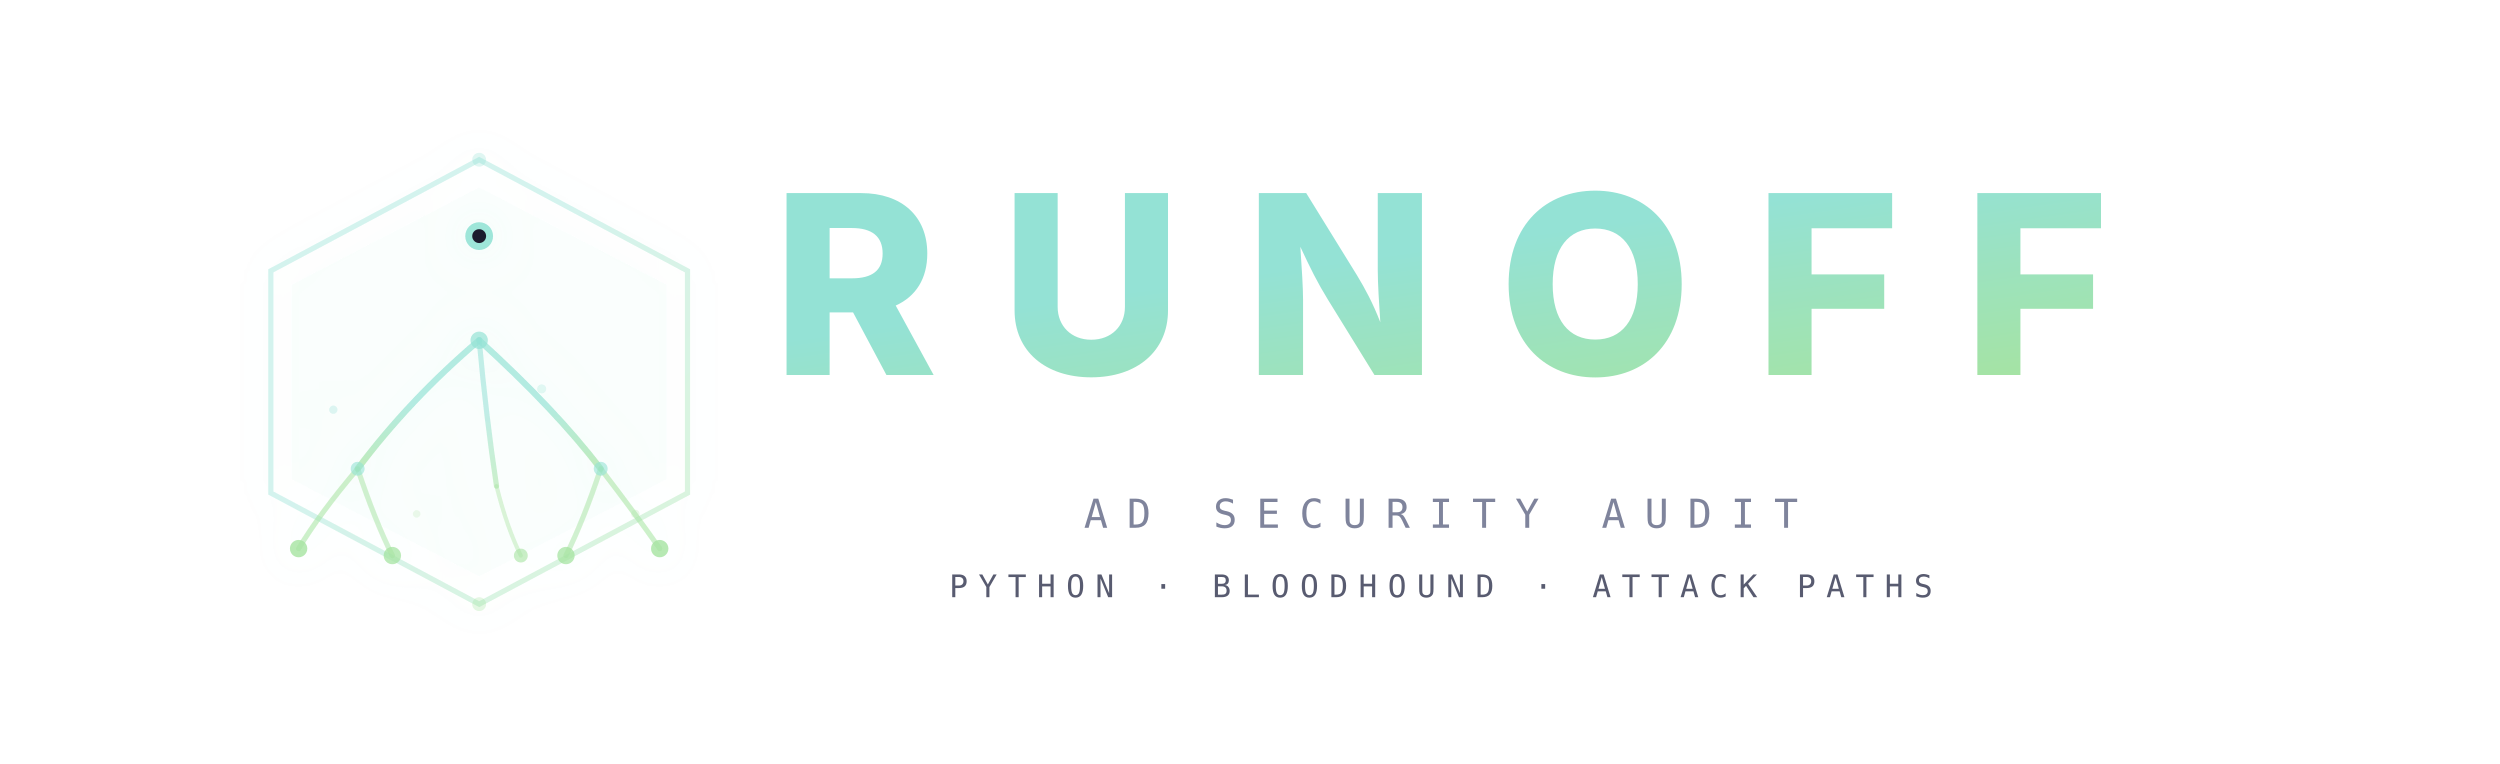
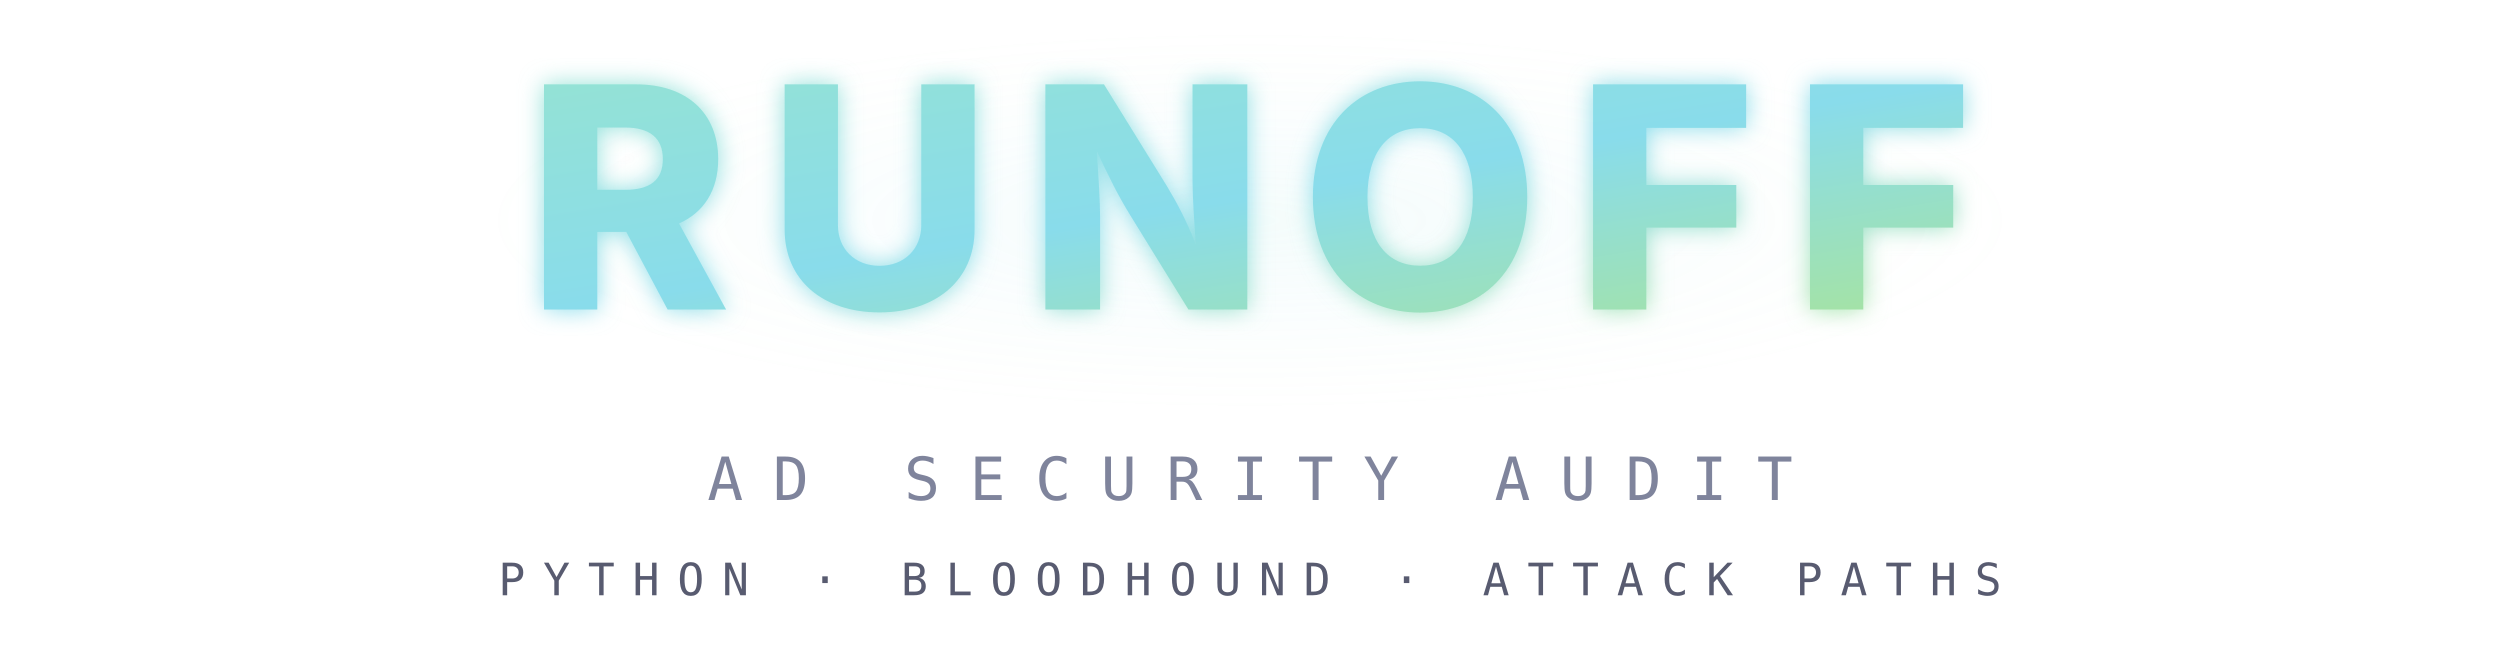
- <svg xmlns="http://www.w3.org/2000/svg" viewBox="0 0 720 220" fill="none">
+ <svg xmlns="http://www.w3.org/2000/svg" viewBox="0 0 420 110" fill="none">
  <defs>
-     <linearGradient id="g1" x1="0%" y1="0%" x2="100%" y2="100%">
+     <linearGradient id="grad" x1="0%" y1="0%" x2="100%" y2="100%">
      <stop offset="0%" stop-color="#94e2d5" />
-       <stop offset="40%" stop-color="#94e2d5" />
+       <stop offset="50%" stop-color="#89dceb" />
      <stop offset="100%" stop-color="#a6e3a1" />
    </linearGradient>
-     <linearGradient id="g2" x1="0%" y1="100%" x2="100%" y2="0%">
-       <stop offset="0%" stop-color="#a6e3a1" />
-       <stop offset="100%" stop-color="#94e2d5" />
-     </linearGradient>
-     <linearGradient id="g3" x1="0%" y1="0%" x2="0%" y2="100%">
-       <stop offset="0%" stop-color="#94e2d5" />
-       <stop offset="50%" stop-color="#94e2d5" />
-       <stop offset="100%" stop-color="#a6e3a1" />
-     </linearGradient>
-     <filter id="softglow" x="-30%" y="-30%" width="160%" height="160%">
-       <feGaussianBlur in="SourceAlpha" stdDeviation="6" result="blur" />
-       <feFlood flood-color="#94e2d5" flood-opacity="0.15" result="color" />
-       <feComposite in="color" in2="blur" operator="in" result="shadow" />
-       <feComposite in="SourceGraphic" in2="shadow" operator="over" />
+     <radialGradient id="glow" cx="50%" cy="40%" r="40%">
+       <stop offset="0%" stop-color="#94e2d5" stop-opacity="0.1" />
+       <stop offset="50%" stop-color="#89dceb" stop-opacity="0.04" />
+       <stop offset="100%" stop-color="#a6e3a1" stop-opacity="0" />
+     </radialGradient>
+     <filter id="textglow">
+       <feGaussianBlur in="SourceGraphic" stdDeviation="2" result="blur" />
+       <feComposite in="SourceGraphic" in2="blur" operator="over" />
    </filter>
  </defs>
-   <g transform="translate(58, 40)" filter="url(#softglow)">
-     <path d="M 80 6 L 140 38 L 140 102 L 80 134 L 20 102 L 20 38 Z" fill="none" stroke="url(#g1)" stroke-width="1.5" opacity="0.4" />
-     <path d="M 80 14 L 134 42 L 134 98 L 80 126 L 26 98 L 26 42 Z" fill="#94e2d5" opacity="0.04" />
-     <circle cx="80" cy="28" r="4" fill="#94e2d5" opacity="0.9" />
-     <circle cx="80" cy="28" r="2" fill="#1e1e2e" />
-     <line x1="80" y1="32" x2="80" y2="58" stroke="url(#g3)" stroke-width="2" stroke-linecap="round" opacity="0.8" />
-     <circle cx="80" cy="58" r="2.5" fill="#94e2d5" opacity="0.7" />
-     <path d="M 80 58 Q 60 75 45 95" fill="none" stroke="url(#g3)" stroke-width="1.8" stroke-linecap="round" opacity="0.7" />
-     <path d="M 45 95 Q 34 108 28 118" fill="none" stroke="#a6e3a1" stroke-width="1.5" stroke-linecap="round" opacity="0.55" />
-     <path d="M 45 95 Q 50 110 55 120" fill="none" stroke="#a6e3a1" stroke-width="1.5" stroke-linecap="round" opacity="0.5" />
-     <path d="M 80 58 Q 102 78 115 95" fill="none" stroke="url(#g3)" stroke-width="1.8" stroke-linecap="round" opacity="0.7" />
-     <path d="M 115 95 Q 125 108 132 118" fill="none" stroke="#a6e3a1" stroke-width="1.5" stroke-linecap="round" opacity="0.55" />
-     <path d="M 115 95 Q 110 110 105 120" fill="none" stroke="#a6e3a1" stroke-width="1.5" stroke-linecap="round" opacity="0.5" />
-     <path d="M 80 58 Q 82 80 85 100" fill="none" stroke="url(#g3)" stroke-width="1.5" stroke-linecap="round" opacity="0.55" />
-     <path d="M 85 100 Q 88 112 92 120" fill="none" stroke="#a6e3a1" stroke-width="1.2" stroke-linecap="round" opacity="0.4" />
-     <circle cx="28" cy="118" r="2.5" fill="#a6e3a1" opacity="0.8" />
-     <circle cx="55" cy="120" r="2.5" fill="#a6e3a1" opacity="0.75" />
-     <circle cx="132" cy="118" r="2.5" fill="#a6e3a1" opacity="0.8" />
-     <circle cx="105" cy="120" r="2.5" fill="#a6e3a1" opacity="0.75" />
-     <circle cx="92" cy="120" r="2" fill="#a6e3a1" opacity="0.6" />
-     <circle cx="45" cy="95" r="2" fill="#94e2d5" opacity="0.6" />
-     <circle cx="115" cy="95" r="2" fill="#94e2d5" opacity="0.6" />
-     <circle cx="38" cy="78" r="1.2" fill="#94e2d5" opacity="0.3" />
-     <circle cx="98" cy="72" r="1.3" fill="#94e2d5" opacity="0.25" />
-     <circle cx="62" cy="108" r="1.1" fill="#a6e3a1" opacity="0.2" />
-     <circle cx="125" cy="108" r="1.2" fill="#a6e3a1" opacity="0.25" />
-     <circle cx="80" cy="6" r="2" fill="#94e2d5" opacity="0.3" />
-     <circle cx="80" cy="134" r="2" fill="#a6e3a1" opacity="0.3" />
-   </g>
-   <text x="415" y="108" font-family="'SF Pro Display', 'Inter', 'Segoe UI', 'Helvetica Neue', Arial, sans-serif" font-size="72" font-weight="800" letter-spacing="18" fill="url(#g1)" text-anchor="middle">RUNOFF</text>
-   <line x1="280" y1="128" x2="550" y2="128" stroke="url(#g1)" stroke-width="0.8" opacity="0.25" />
-   <text x="415" y="152" font-family="'SF Mono', 'JetBrains Mono', 'Fira Code', 'Cascadia Code', monospace" font-size="11.5" font-weight="400" letter-spacing="5.5" fill="#7f849c" text-anchor="middle">AD SECURITY AUDIT</text>
-   <text x="415" y="172" font-family="'SF Mono', 'JetBrains Mono', 'Fira Code', monospace" font-size="9" font-weight="400" letter-spacing="3" fill="#585b70" text-anchor="middle">PYTHON  ·  BLOODHOUND  ·  ATTACK PATHS</text>
+   <ellipse cx="210" cy="45" rx="160" ry="40" fill="url(#glow)" />
+   <text x="210" y="52" text-anchor="middle" font-family="'Inter', 'SF Pro Display', 'Segoe UI', 'Helvetica Neue', Arial, sans-serif" font-size="52" font-weight="800" fill="url(#grad)" letter-spacing="6" filter="url(#textglow)">RUNOFF</text>
+   <line x1="125" y1="68" x2="295" y2="68" stroke="url(#grad)" stroke-width="0.6" opacity="0.2" />
+   <text x="210" y="84" text-anchor="middle" font-family="'JetBrains Mono', 'SF Mono', 'Fira Code', 'Cascadia Code', monospace" font-size="10" font-weight="400" fill="#7f849c" letter-spacing="5">AD SECURITY AUDIT</text>
+   <text x="210" y="100" text-anchor="middle" font-family="'JetBrains Mono', 'SF Mono', 'Fira Code', monospace" font-size="7.5" font-weight="400" fill="#585b70" letter-spacing="3">PYTHON · BLOODHOUND · ATTACK PATHS</text>
</svg>
